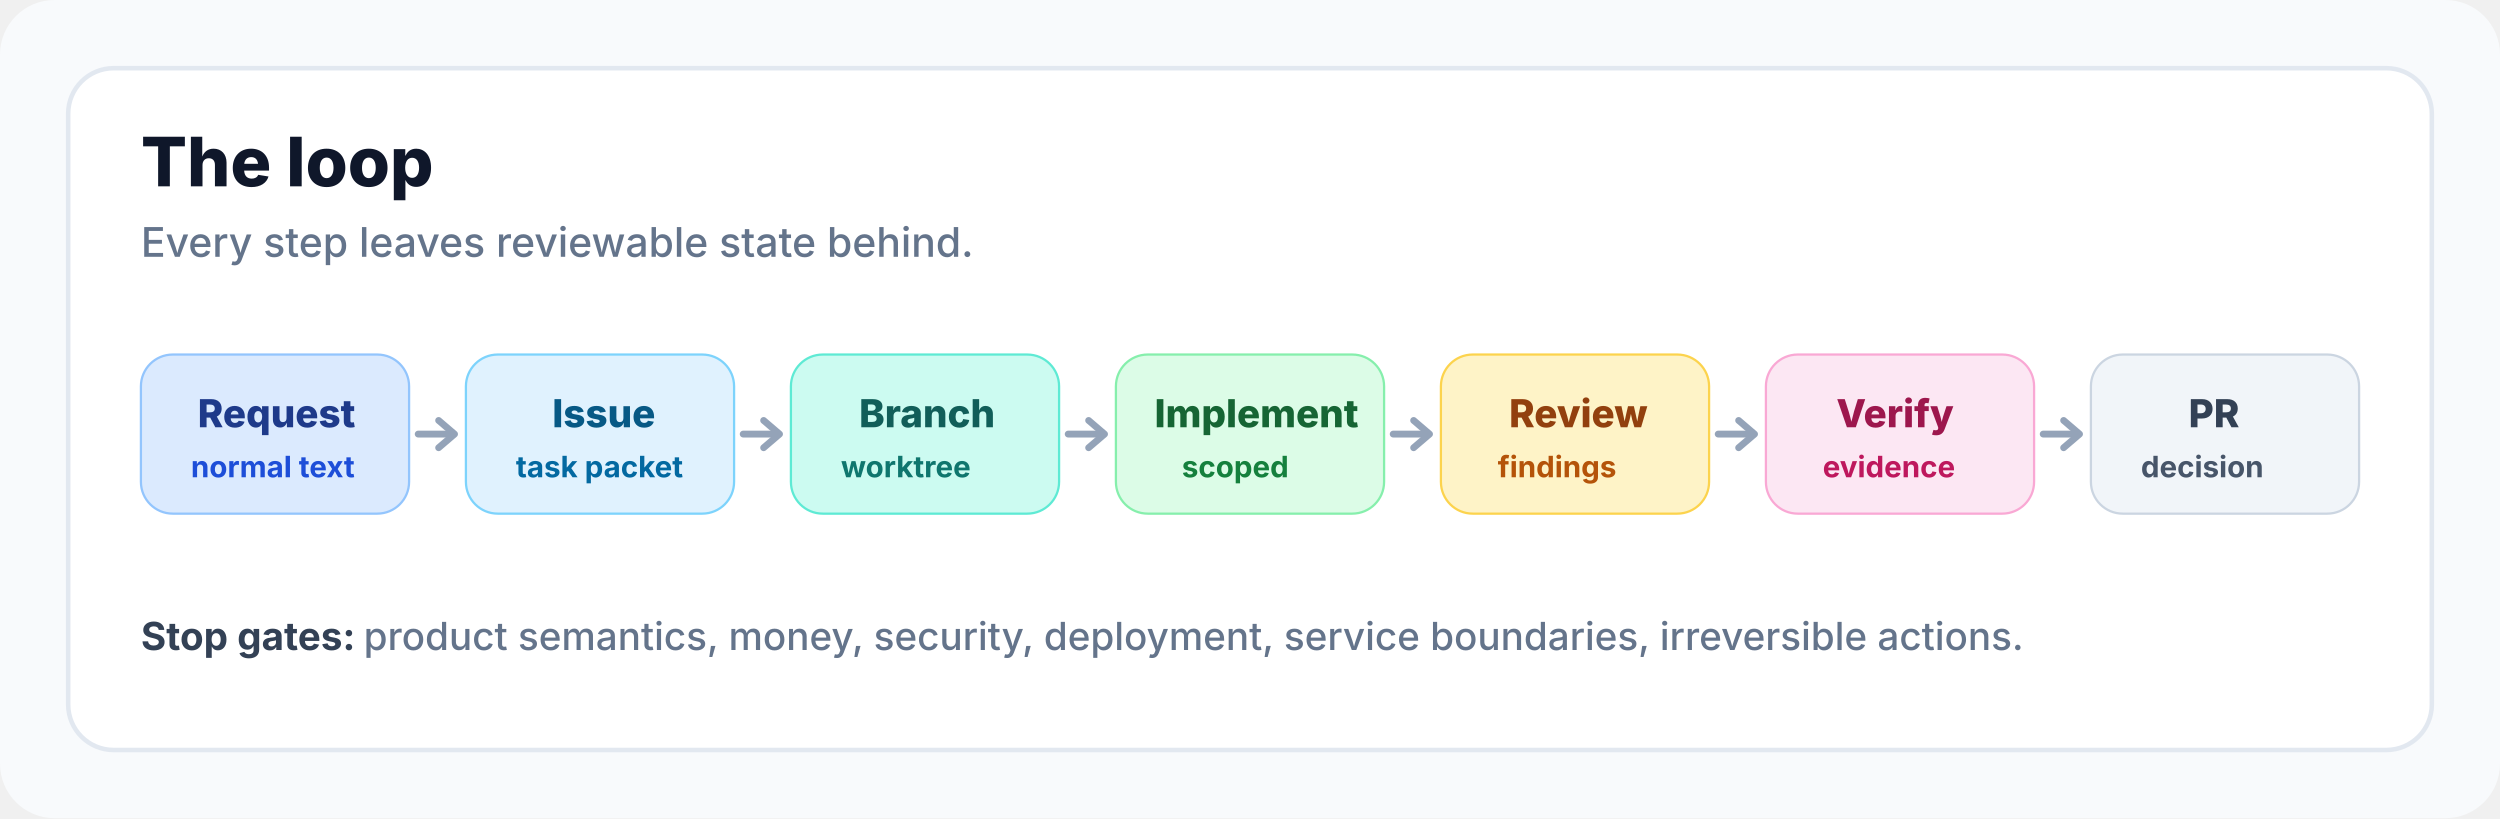
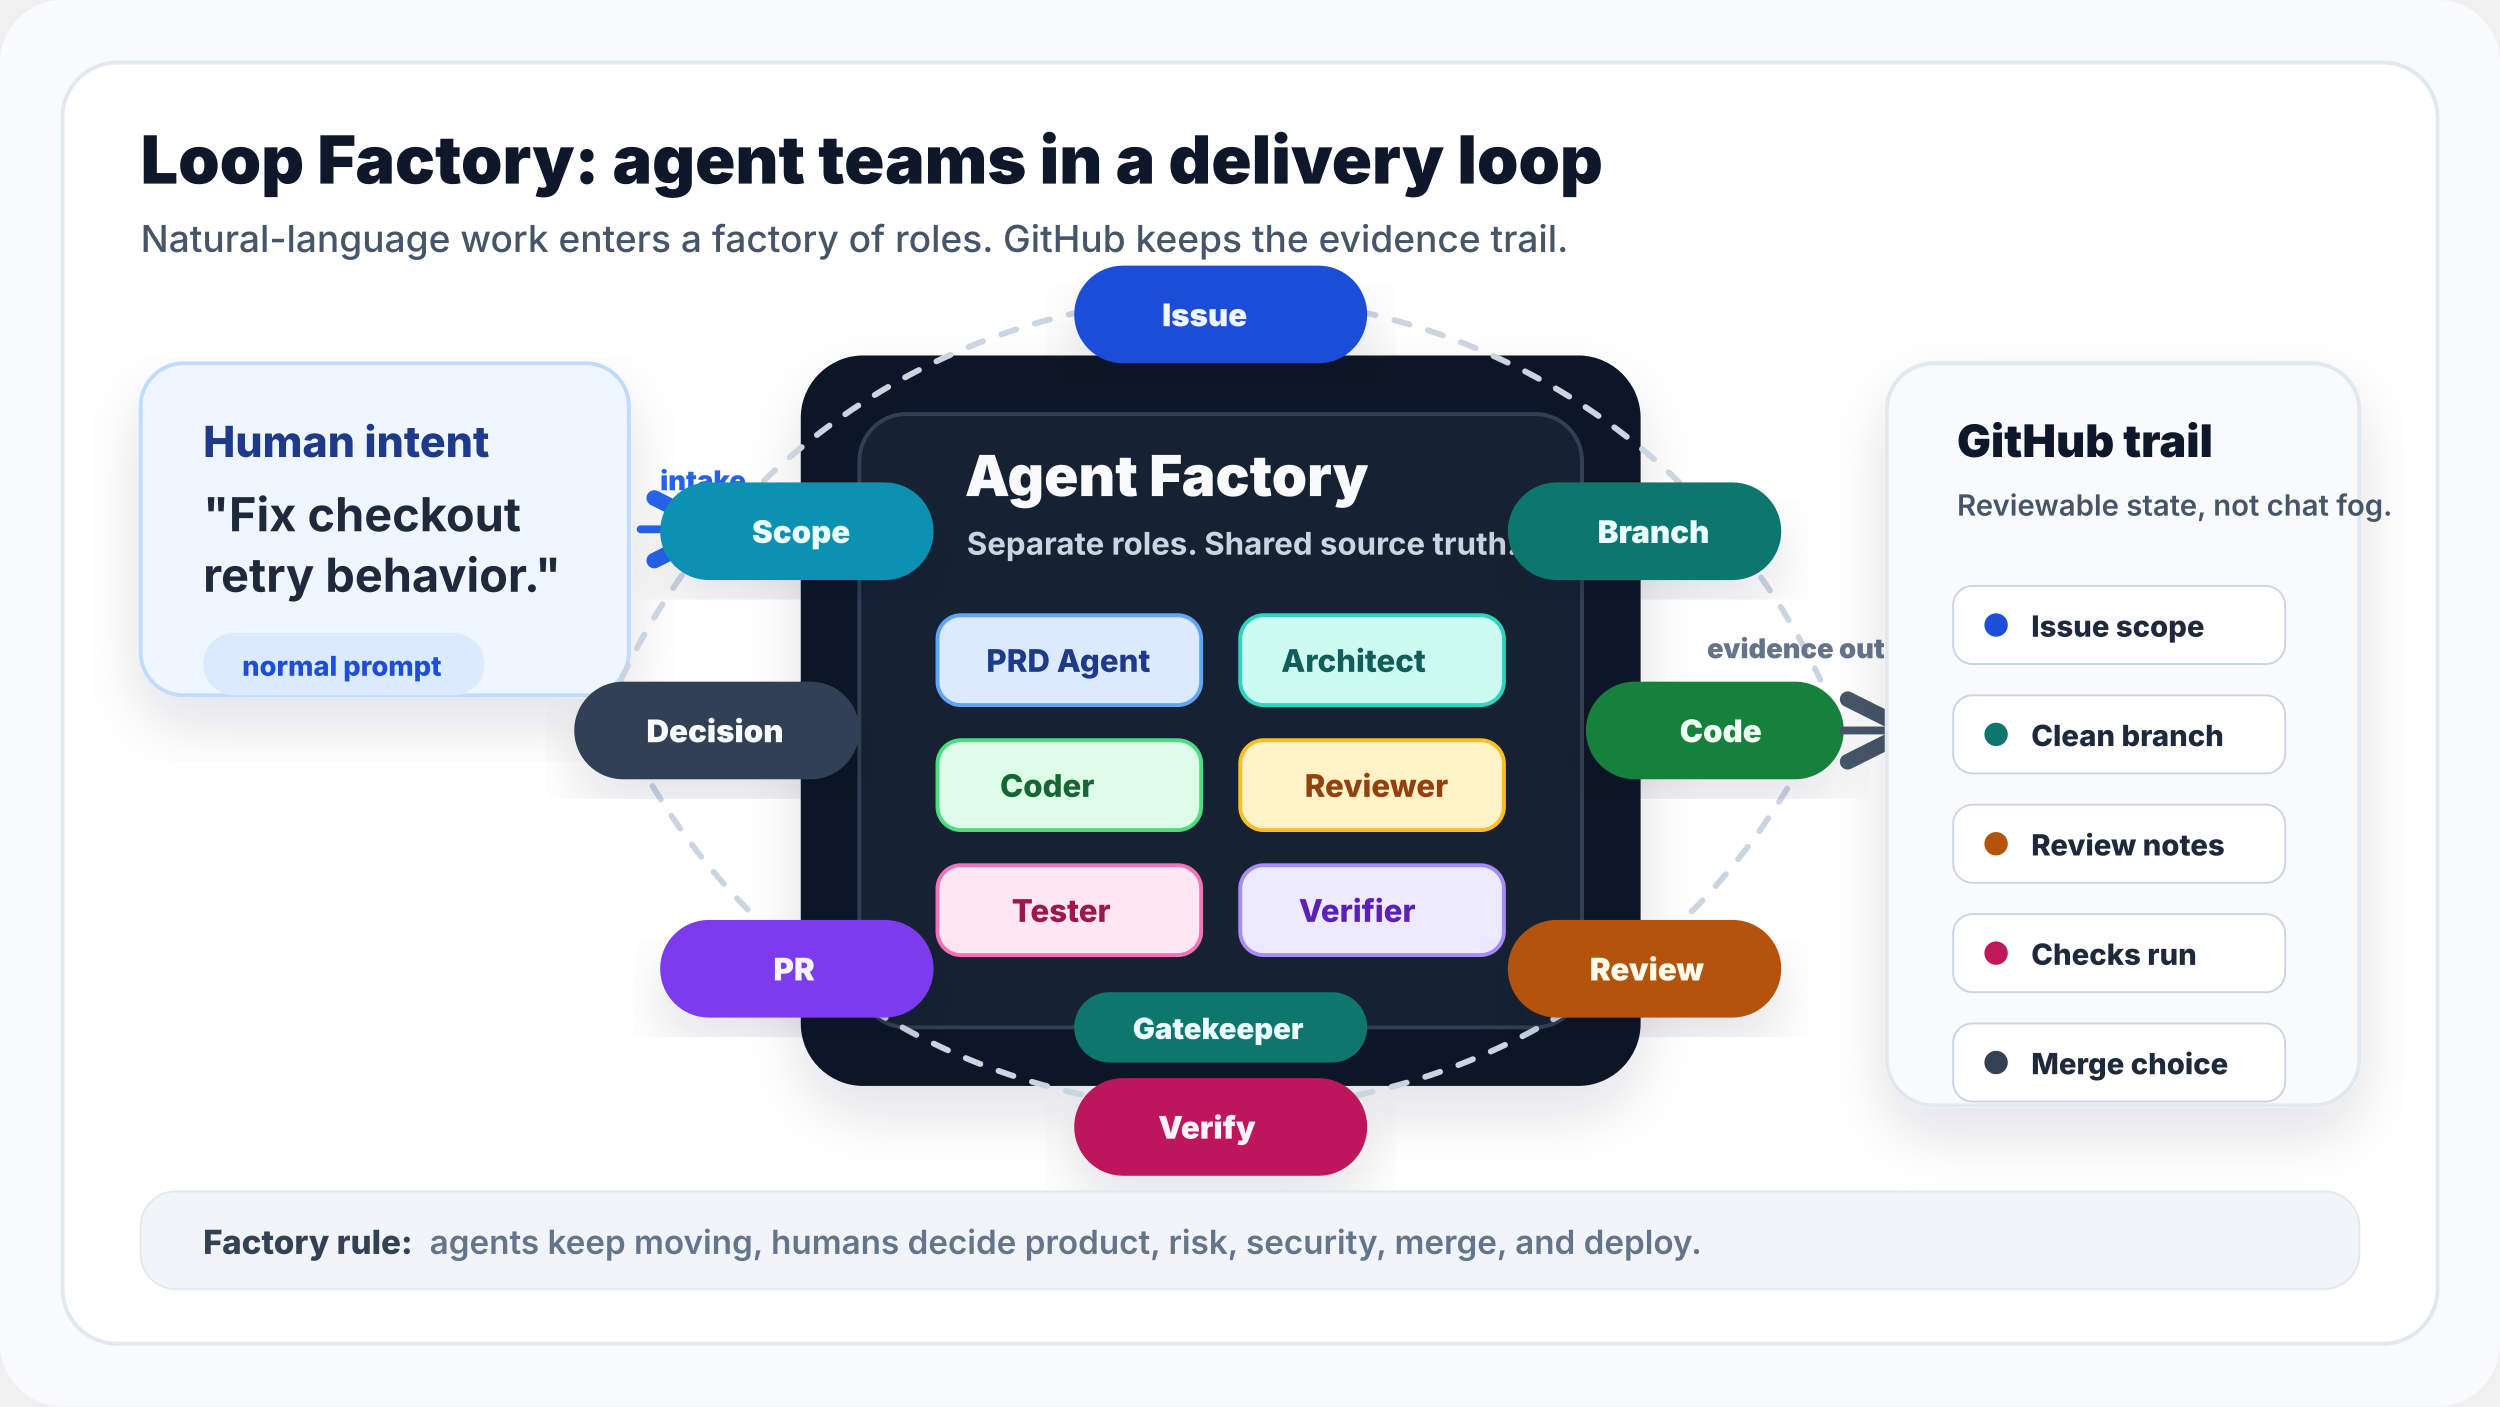
- <svg xmlns="http://www.w3.org/2000/svg" width="1100" height="360" viewBox="0 0 1100 360" fill="none" role="img" aria-labelledby="title desc">
-   <rect width="1100" height="360" rx="24" fill="#F8FAFC" />
-   <rect x="30" y="30" width="1040" height="300" rx="20" fill="#FFFFFF" stroke="#E2E8F0" stroke-width="2" />
+ <svg xmlns="http://www.w3.org/2000/svg" width="1280" height="720" viewBox="0 0 1280 720" fill="none" role="img" aria-labelledby="title desc">
+   <defs>
+     <filter id="shadow" x="-10%" y="-10%" width="120%" height="130%" color-interpolation-filters="sRGB">
+       <feDropShadow dx="0" dy="14" stdDeviation="16" flood-color="#0F172A" flood-opacity="0.12" />
+     </filter>
+     <marker id="arrow-blue" markerWidth="12" markerHeight="12" refX="9" refY="6" orient="auto" markerUnits="strokeWidth">
+       <path d="M2 2L10 6L2 10" stroke="#2563EB" stroke-width="2" stroke-linecap="round" stroke-linejoin="round" />
+     </marker>
+     <marker id="arrow-slate" markerWidth="12" markerHeight="12" refX="9" refY="6" orient="auto" markerUnits="strokeWidth">
+       <path d="M2 2L10 6L2 10" stroke="#475569" stroke-width="2" stroke-linecap="round" stroke-linejoin="round" />
+     </marker>
+   </defs>
+   <rect width="1280" height="720" rx="32" fill="#F8FAFC" />
+   <rect x="32" y="32" width="1216" height="656" rx="28" fill="#FFFFFF" stroke="#E2E8F0" stroke-width="2" />
  <g font-family="Inter, ui-sans-serif, system-ui, -apple-system, BlinkMacSystemFont, Segoe UI, sans-serif">
-     <text x="62" y="82" fill="#0F172A" font-size="30" font-weight="800">The loop</text>
-     <text x="62" y="113" fill="#64748B" font-size="18" font-weight="500">Every step leaves reviewable state behind.</text>
-     <g transform="translate(62,156)">
-       <rect width="118" height="70" rx="14" fill="#DBEAFE" stroke="#93C5FD" />
-       <text x="25" y="32" fill="#1E3A8A" font-size="17" font-weight="800">Request</text>
-       <text x="22" y="54" fill="#1D4ED8" font-size="13" font-weight="700">normal text</text>
+     <text x="72" y="94" fill="#0F172A" font-size="34" font-weight="850">Loop Factory: agent teams in a delivery loop</text>
+     <text x="72" y="129" fill="#475569" font-size="19" font-weight="500">Natural-language work enters a factory of roles. GitHub keeps the evidence trail.</text>
+     <g filter="url(#shadow)">
+       <rect x="72" y="186" width="250" height="170" rx="22" fill="#EFF6FF" stroke="#BFDBFE" stroke-width="2" />
    </g>
-     <g transform="translate(205,156)">
-       <rect width="118" height="70" rx="14" fill="#E0F2FE" stroke="#7DD3FC" />
-       <text x="38" y="32" fill="#075985" font-size="17" font-weight="800">Issue</text>
-       <text x="22" y="54" fill="#0369A1" font-size="13" font-weight="700">task packet</text>
+     <text x="104" y="234" fill="#1E3A8A" font-size="22" font-weight="800">Human intent</text>
+     <text x="104" y="272" fill="#1E293B" font-size="24" font-weight="750">"Fix checkout</text>
+     <text x="104" y="303" fill="#1E293B" font-size="24" font-weight="750">retry behavior."</text>
+     <rect x="104" y="324" width="144" height="32" rx="16" fill="#DBEAFE" />
+     <text x="124" y="346" fill="#1D4ED8" font-size="14" font-weight="800">normal prompt</text>
+     <path d="M328 271H363" stroke="#2563EB" stroke-width="4" stroke-linecap="round" marker-end="url(#arrow-blue)" />
+     <text x="338" y="251" fill="#2563EB" font-size="14" font-weight="850">intake</text>
+     <g filter="url(#shadow)">
+       <rect x="410" y="182" width="430" height="374" rx="32" fill="#111827" />
+       <rect x="440" y="212" width="370" height="314" rx="24" fill="#172033" stroke="#334155" stroke-width="2" />
    </g>
-     <g transform="translate(348,156)">
-       <rect width="118" height="70" rx="14" fill="#CCFBF1" stroke="#5EEAD4" />
-       <text x="30" y="32" fill="#115E59" font-size="17" font-weight="800">Branch</text>
-       <text x="22" y="54" fill="#0F766E" font-size="13" font-weight="700">worktree</text>
+     <text x="494" y="254" fill="#F8FAFC" font-size="29" font-weight="850">Agent Factory</text>
+     <text x="495" y="284" fill="#CBD5E1" font-size="16" font-weight="650">Separate roles. Shared source truth.</text>
+     <g>
+       <rect x="480" y="315" width="135" height="46" rx="12" fill="#DBEAFE" stroke="#60A5FA" stroke-width="2" />
+       <text x="505" y="344" fill="#1E3A8A" font-size="16" font-weight="800">PRD Agent</text>
+       <rect x="635" y="315" width="135" height="46" rx="12" fill="#CCFBF1" stroke="#2DD4BF" stroke-width="2" />
+       <text x="656" y="344" fill="#115E59" font-size="16" font-weight="800">Architect</text>
+       <rect x="480" y="379" width="135" height="46" rx="12" fill="#DCFCE7" stroke="#4ADE80" stroke-width="2" />
+       <text x="512" y="408" fill="#166534" font-size="16" font-weight="800">Coder</text>
+       <rect x="635" y="379" width="135" height="46" rx="12" fill="#FEF3C7" stroke="#FBBF24" stroke-width="2" />
+       <text x="668" y="408" fill="#92400E" font-size="16" font-weight="800">Reviewer</text>
+       <rect x="480" y="443" width="135" height="46" rx="12" fill="#FCE7F3" stroke="#F472B6" stroke-width="2" />
+       <text x="518" y="472" fill="#9D174D" font-size="16" font-weight="800">Tester</text>
+       <rect x="635" y="443" width="135" height="46" rx="12" fill="#EDE9FE" stroke="#A78BFA" stroke-width="2" />
+       <text x="665" y="472" fill="#5B21B6" font-size="16" font-weight="800">Verifier</text>
    </g>
-     <g transform="translate(491,156)">
-       <rect width="118" height="70" rx="14" fill="#DCFCE7" stroke="#86EFAC" />
-       <text x="17" y="32" fill="#166534" font-size="17" font-weight="800">Implement</text>
-       <text x="29" y="54" fill="#15803D" font-size="13" font-weight="700">scoped</text>
+     <rect x="550" y="508" width="150" height="36" rx="18" fill="#0F766E" />
+     <text x="580" y="532" fill="#ECFEFF" font-size="15" font-weight="850">Gatekeeper</text>
+     <path d="M625 152C760 152 878 232 932 348" stroke="#CBD5E1" stroke-width="3" stroke-linecap="round" stroke-dasharray="8 10" />
+     <path d="M932 372C878 488 760 568 625 568" stroke="#CBD5E1" stroke-width="3" stroke-linecap="round" stroke-dasharray="8 10" />
+     <path d="M625 568C490 568 372 488 318 372" stroke="#CBD5E1" stroke-width="3" stroke-linecap="round" stroke-dasharray="8 10" />
+     <path d="M318 348C372 232 490 152 625 152" stroke="#CBD5E1" stroke-width="3" stroke-linecap="round" stroke-dasharray="8 10" />
+     <g filter="url(#shadow)">
+       <rect x="550" y="136" width="150" height="50" rx="25" fill="#1D4ED8" />
+       <text x="595" y="167" fill="#EFF6FF" font-size="16" font-weight="850">Issue</text>
    </g>
-     <g transform="translate(634,156)">
-       <rect width="118" height="70" rx="14" fill="#FEF3C7" stroke="#FCD34D" />
-       <text x="30" y="32" fill="#92400E" font-size="17" font-weight="800">Review</text>
-       <text x="25" y="54" fill="#B45309" font-size="13" font-weight="700">findings</text>
+     <g filter="url(#shadow)">
+       <rect x="338" y="247" width="140" height="50" rx="25" fill="#0891B2" />
+       <text x="385" y="278" fill="#ECFEFF" font-size="16" font-weight="850">Scope</text>
    </g>
-     <g transform="translate(777,156)">
-       <rect width="118" height="70" rx="14" fill="#FCE7F3" stroke="#F9A8D4" />
-       <text x="31" y="32" fill="#9D174D" font-size="17" font-weight="800">Verify</text>
-       <text x="25" y="54" fill="#BE185D" font-size="13" font-weight="700">evidence</text>
+     <g filter="url(#shadow)">
+       <rect x="294" y="349" width="146" height="50" rx="25" fill="#334155" />
+       <text x="331" y="380" fill="#F8FAFC" font-size="16" font-weight="850">Decision</text>
    </g>
-     <g transform="translate(920,156)">
-       <rect width="118" height="70" rx="14" fill="#F1F5F9" stroke="#CBD5E1" />
-       <text x="43" y="32" fill="#334155" font-size="17" font-weight="800">PR</text>
-       <text x="22" y="54" fill="#475569" font-size="13" font-weight="700">decision</text>
+     <g filter="url(#shadow)">
+       <rect x="338" y="471" width="140" height="50" rx="25" fill="#7C3AED" />
+       <text x="396" y="502" fill="#F5F3FF" font-size="16" font-weight="850">PR</text>
    </g>
-     <g stroke="#94A3B8" stroke-width="3" stroke-linecap="round" stroke-linejoin="round">
-       <path d="M184 191H199" />
-       <path d="M193 185L200 191L193 197" />
-       <path d="M327 191H342" />
-       <path d="M336 185L343 191L336 197" />
-       <path d="M470 191H485" />
-       <path d="M479 185L486 191L479 197" />
-       <path d="M613 191H628" />
-       <path d="M622 185L629 191L622 197" />
-       <path d="M756 191H771" />
-       <path d="M765 185L772 191L765 197" />
-       <path d="M899 191H914" />
-       <path d="M908 185L915 191L908 197" />
+     <g filter="url(#shadow)">
+       <rect x="550" y="552" width="150" height="50" rx="25" fill="#BE185D" />
+       <text x="593" y="583" fill="#FDF2F8" font-size="16" font-weight="850">Verify</text>
    </g>
-     <text x="62" y="286" fill="#334155" font-size="17" font-weight="700">Stop gates:</text>
-     <text x="160" y="286" fill="#64748B" font-size="17" font-weight="500">product semantics, money, security, deployment, service boundaries, irreversible actions.</text>
+     <g filter="url(#shadow)">
+       <rect x="772" y="471" width="140" height="50" rx="25" fill="#B45309" />
+       <text x="814" y="502" fill="#FFFBEB" font-size="16" font-weight="850">Review</text>
+     </g>
+     <g filter="url(#shadow)">
+       <rect x="812" y="349" width="132" height="50" rx="25" fill="#15803D" />
+       <text x="860" y="380" fill="#F0FDF4" font-size="16" font-weight="850">Code</text>
+     </g>
+     <g filter="url(#shadow)">
+       <rect x="772" y="247" width="140" height="50" rx="25" fill="#0F766E" />
+       <text x="818" y="278" fill="#ECFEFF" font-size="16" font-weight="850">Branch</text>
+     </g>
+     <path d="M944 374H974" stroke="#475569" stroke-width="4" stroke-linecap="round" marker-end="url(#arrow-slate)" />
+     <text x="874" y="337" fill="#64748B" font-size="14" font-weight="850">evidence out</text>
+     <g filter="url(#shadow)">
+       <rect x="966" y="186" width="242" height="380" rx="24" fill="#F8FAFC" stroke="#E2E8F0" stroke-width="2" />
+     </g>
+     <text x="1002" y="234" fill="#0F172A" font-size="23" font-weight="850">GitHub trail</text>
+     <text x="1002" y="264" fill="#475569" font-size="15" font-weight="600">Reviewable state, not chat fog.</text>
+     <g>
+       <rect x="1000" y="300" width="170" height="40" rx="10" fill="#FFFFFF" stroke="#CBD5E1" />
+       <circle cx="1022" cy="320" r="6" fill="#1D4ED8" />
+       <text x="1040" y="326" fill="#1E293B" font-size="15" font-weight="800">Issue scope</text>
+       <rect x="1000" y="356" width="170" height="40" rx="10" fill="#FFFFFF" stroke="#CBD5E1" />
+       <circle cx="1022" cy="376" r="6" fill="#0F766E" />
+       <text x="1040" y="382" fill="#1E293B" font-size="15" font-weight="800">Clean branch</text>
+       <rect x="1000" y="412" width="170" height="40" rx="10" fill="#FFFFFF" stroke="#CBD5E1" />
+       <circle cx="1022" cy="432" r="6" fill="#B45309" />
+       <text x="1040" y="438" fill="#1E293B" font-size="15" font-weight="800">Review notes</text>
+       <rect x="1000" y="468" width="170" height="40" rx="10" fill="#FFFFFF" stroke="#CBD5E1" />
+       <circle cx="1022" cy="488" r="6" fill="#BE185D" />
+       <text x="1040" y="494" fill="#1E293B" font-size="15" font-weight="800">Checks run</text>
+       <rect x="1000" y="524" width="170" height="40" rx="10" fill="#FFFFFF" stroke="#CBD5E1" />
+       <circle cx="1022" cy="544" r="6" fill="#334155" />
+       <text x="1040" y="550" fill="#1E293B" font-size="15" font-weight="800">Merge choice</text>
+     </g>
+     <rect x="72" y="610" width="1136" height="50" rx="18" fill="#F1F5F9" stroke="#E2E8F0" />
+     <text x="104" y="642" fill="#334155" font-size="17" font-weight="800">Factory rule:</text>
+     <text x="220" y="642" fill="#64748B" font-size="17" font-weight="600">agents keep moving, humans decide product, risk, security, merge, and deploy.</text>
  </g>
</svg>
